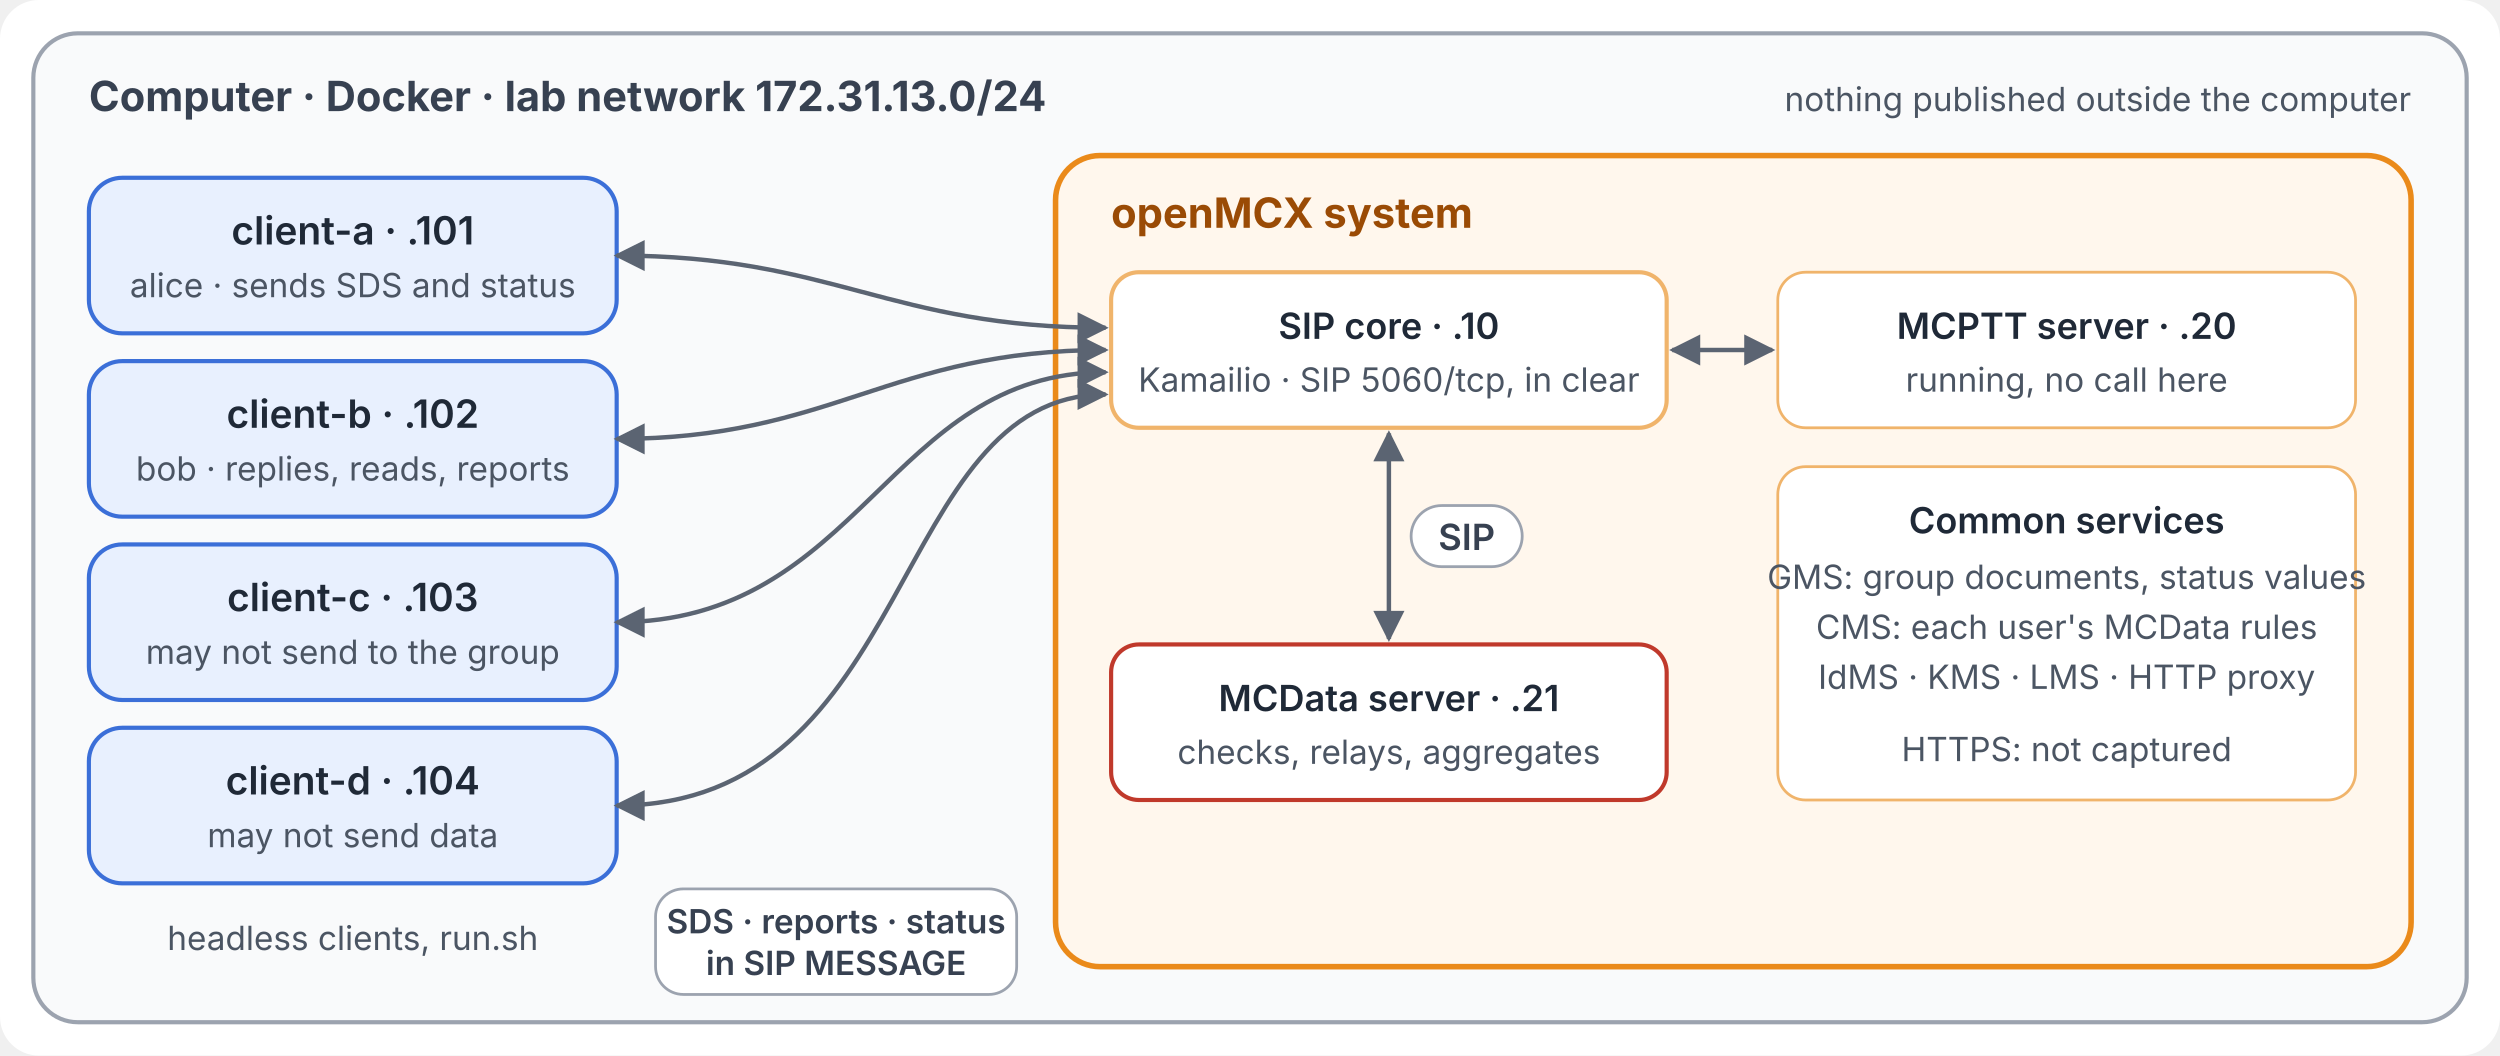
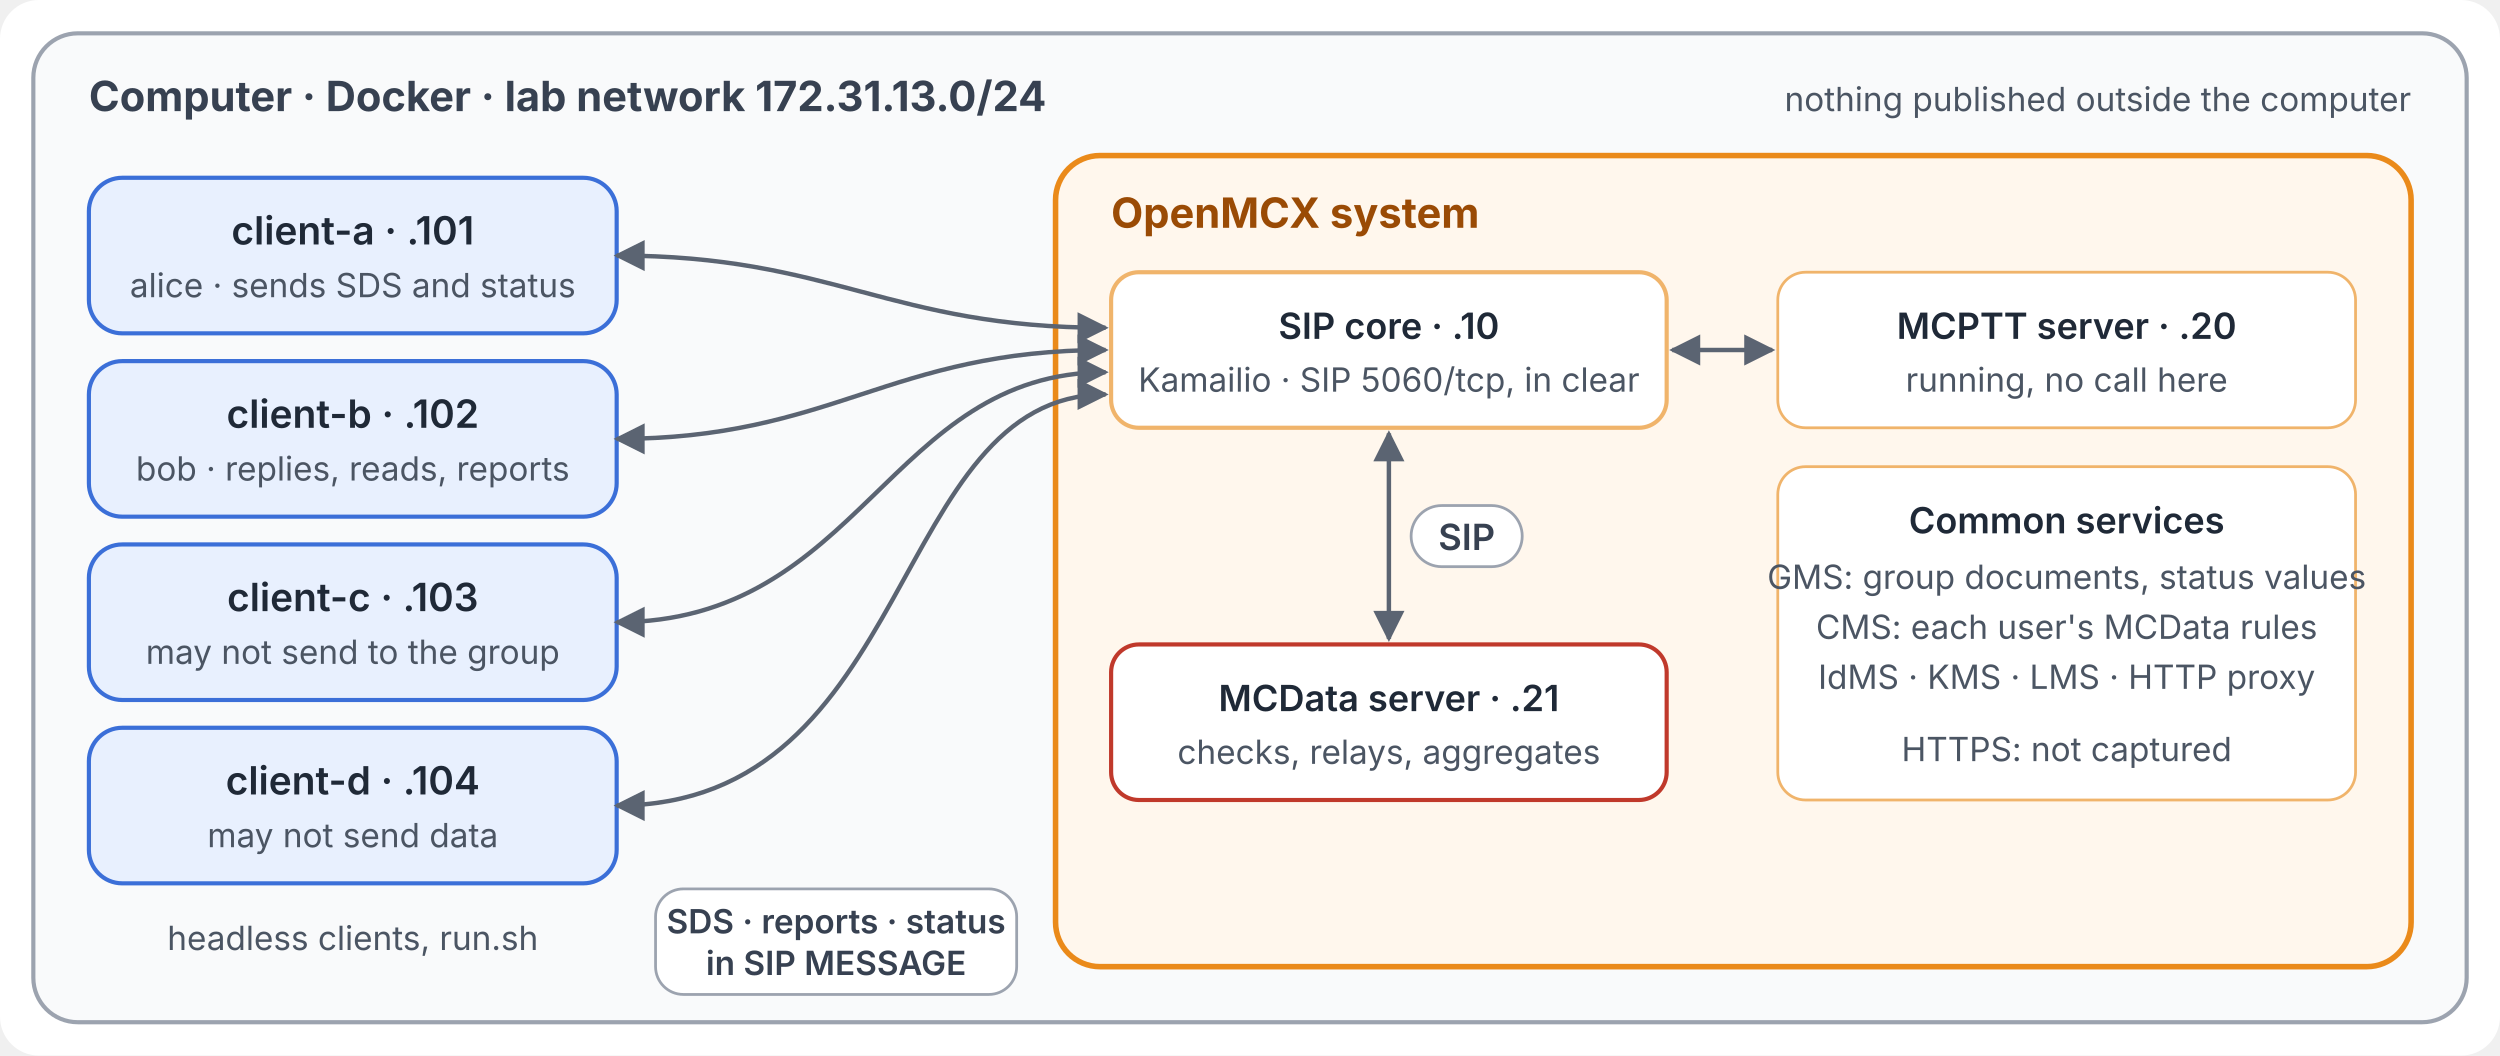
<svg xmlns="http://www.w3.org/2000/svg" width="900" height="380" viewBox="0 0 900 380" font-family="Inter, 'Segoe UI', Helvetica, Arial, sans-serif">
  <defs>
    <marker id="arrow" viewBox="0 0 10 10" refX="9" refY="5" markerWidth="7" markerHeight="7" orient="auto-start-reverse">
      <path d="M0,0 L10,5 L0,10 z" fill="#5b6472" />
    </marker>
    <marker id="arrow-blue" viewBox="0 0 10 10" refX="9" refY="5" markerWidth="7" markerHeight="7" orient="auto-start-reverse">
      <path d="M0,0 L10,5 L0,10 z" fill="#3b6fd8" />
    </marker>
  </defs>
  <rect width="900" height="380" rx="14" fill="#ffffff" />
  <rect x="12" y="12" width="876" height="356" rx="16" fill="#f9fafb" stroke="#9ca3af" stroke-width="1.5" />
  <text x="32" y="40" font-size="15" font-weight="700" fill="#374151">Computer · Docker · lab network 172.31.13.0/24</text>
  <text x="868" y="40" text-anchor="end" font-size="12" fill="#4b5563">nothing published outside the computer</text>
  <g font-size="14" fill="#1f2937">
    <rect x="32" y="64" width="190" height="56" rx="12" fill="#e8f0fe" stroke="#3b6fd8" stroke-width="1.5" />
    <text x="127" y="88" text-anchor="middle" font-weight="600">client-a · .101</text>
    <text x="127" y="107" text-anchor="middle" font-size="12" fill="#4b5563">alice · sends SDS and status</text>
    <rect x="32" y="130" width="190" height="56" rx="12" fill="#e8f0fe" stroke="#3b6fd8" stroke-width="1.5" />
    <text x="127" y="154" text-anchor="middle" font-weight="600">client-b · .102</text>
    <text x="127" y="173" text-anchor="middle" font-size="12" fill="#4b5563">bob · replies, reads, reports</text>
    <rect x="32" y="196" width="190" height="56" rx="12" fill="#e8f0fe" stroke="#3b6fd8" stroke-width="1.5" />
    <text x="127" y="220" text-anchor="middle" font-weight="600">client-c · .103</text>
    <text x="127" y="239" text-anchor="middle" font-size="12" fill="#4b5563">may not send to the group</text>
    <rect x="32" y="262" width="190" height="56" rx="12" fill="#e8f0fe" stroke="#3b6fd8" stroke-width="1.5" />
    <text x="127" y="286" text-anchor="middle" font-weight="600">client-d · .104</text>
    <text x="127" y="305" text-anchor="middle" font-size="12" fill="#4b5563">may not send data</text>
  </g>
  <text x="127" y="342" text-anchor="middle" font-size="12" fill="#4b5563">headless clients, run.sh</text>
  <rect x="380" y="56" width="488" height="292" rx="16" fill="#fff7ed" stroke="#ea8a1a" stroke-width="2" />
-   <text x="400" y="82" font-size="15" font-weight="700" fill="#9a4b05">openMCX system</text>
+   <text x="400" y="82" font-size="15" font-weight="700" fill="#9a4b05">OpenMCX system</text>
  <g font-size="13" fill="#1f2937">
    <rect x="400" y="98" width="200" height="56" rx="10" fill="#ffffff" stroke="#f0b46b" stroke-width="1.5" />
    <text x="500" y="122" text-anchor="middle" font-weight="600">SIP core · .10</text>
    <text x="500" y="141" text-anchor="middle" font-size="12" fill="#4b5563">Kamailio · SIP 5060/tcp, in clear</text>
    <rect x="400" y="232" width="200" height="56" rx="10" fill="#ffffff" stroke="#c0392b" stroke-width="1.5" />
    <text x="500" y="256" text-anchor="middle" font-weight="600">MCData server · .21</text>
    <text x="500" y="275" text-anchor="middle" font-size="12" fill="#4b5563">checks, relays, aggregates</text>
    <rect x="640" y="98" width="208" height="56" rx="10" fill="#ffffff" stroke="#f0b46b" />
    <text x="744" y="122" text-anchor="middle" font-weight="600">MCPTT server · .20</text>
    <text x="744" y="141" text-anchor="middle" font-size="12" fill="#4b5563">running, no call here</text>
    <rect x="640" y="168" width="208" height="120" rx="10" fill="#ffffff" stroke="#f0b46b" />
    <text x="744" y="192" text-anchor="middle" font-weight="600">Common services</text>
    <text x="744" y="212" text-anchor="middle" font-size="12" fill="#4b5563">GMS: group documents, status values</text>
    <text x="744" y="230" text-anchor="middle" font-size="12" fill="#4b5563">CMS: each user's MCData rules</text>
    <text x="744" y="248" text-anchor="middle" font-size="12" fill="#4b5563">IdMS · KMS · LMS · HTTP proxy</text>
    <text x="744" y="274" text-anchor="middle" font-size="12" fill="#4b5563">HTTPS: not captured</text>
  </g>
  <g stroke="#5b6472" stroke-width="1.6" fill="none">
    <path d="M222,92 C300,92 320,118 398,118" marker-end="url(#arrow)" marker-start="url(#arrow)" />
    <path d="M222,158 C300,158 320,126 398,126" marker-end="url(#arrow)" marker-start="url(#arrow)" />
    <path d="M222,224 C310,224 320,134 398,134" marker-end="url(#arrow)" marker-start="url(#arrow)" />
    <path d="M222,290 C330,290 320,142 398,142" marker-end="url(#arrow)" marker-start="url(#arrow)" />
    <path d="M500,156 L500,230" marker-end="url(#arrow)" marker-start="url(#arrow)" />
    <path d="M602,126 L638,126" marker-end="url(#arrow)" marker-start="url(#arrow)" />
  </g>
  <rect x="508" y="182" width="40" height="22" rx="11" fill="#ffffff" stroke="#9ca3af" />
  <text x="528" y="198" text-anchor="middle" font-size="13" font-weight="600" fill="#374151">SIP</text>
  <rect x="236" y="320" width="130" height="38" rx="10" fill="#ffffff" stroke="#9ca3af" />
  <text x="301" y="336" text-anchor="middle" font-size="12" font-weight="600" fill="#374151">SDS · reports · status</text>
  <text x="301" y="351" text-anchor="middle" font-size="12" font-weight="600" fill="#374151">in SIP MESSAGE</text>
</svg>
